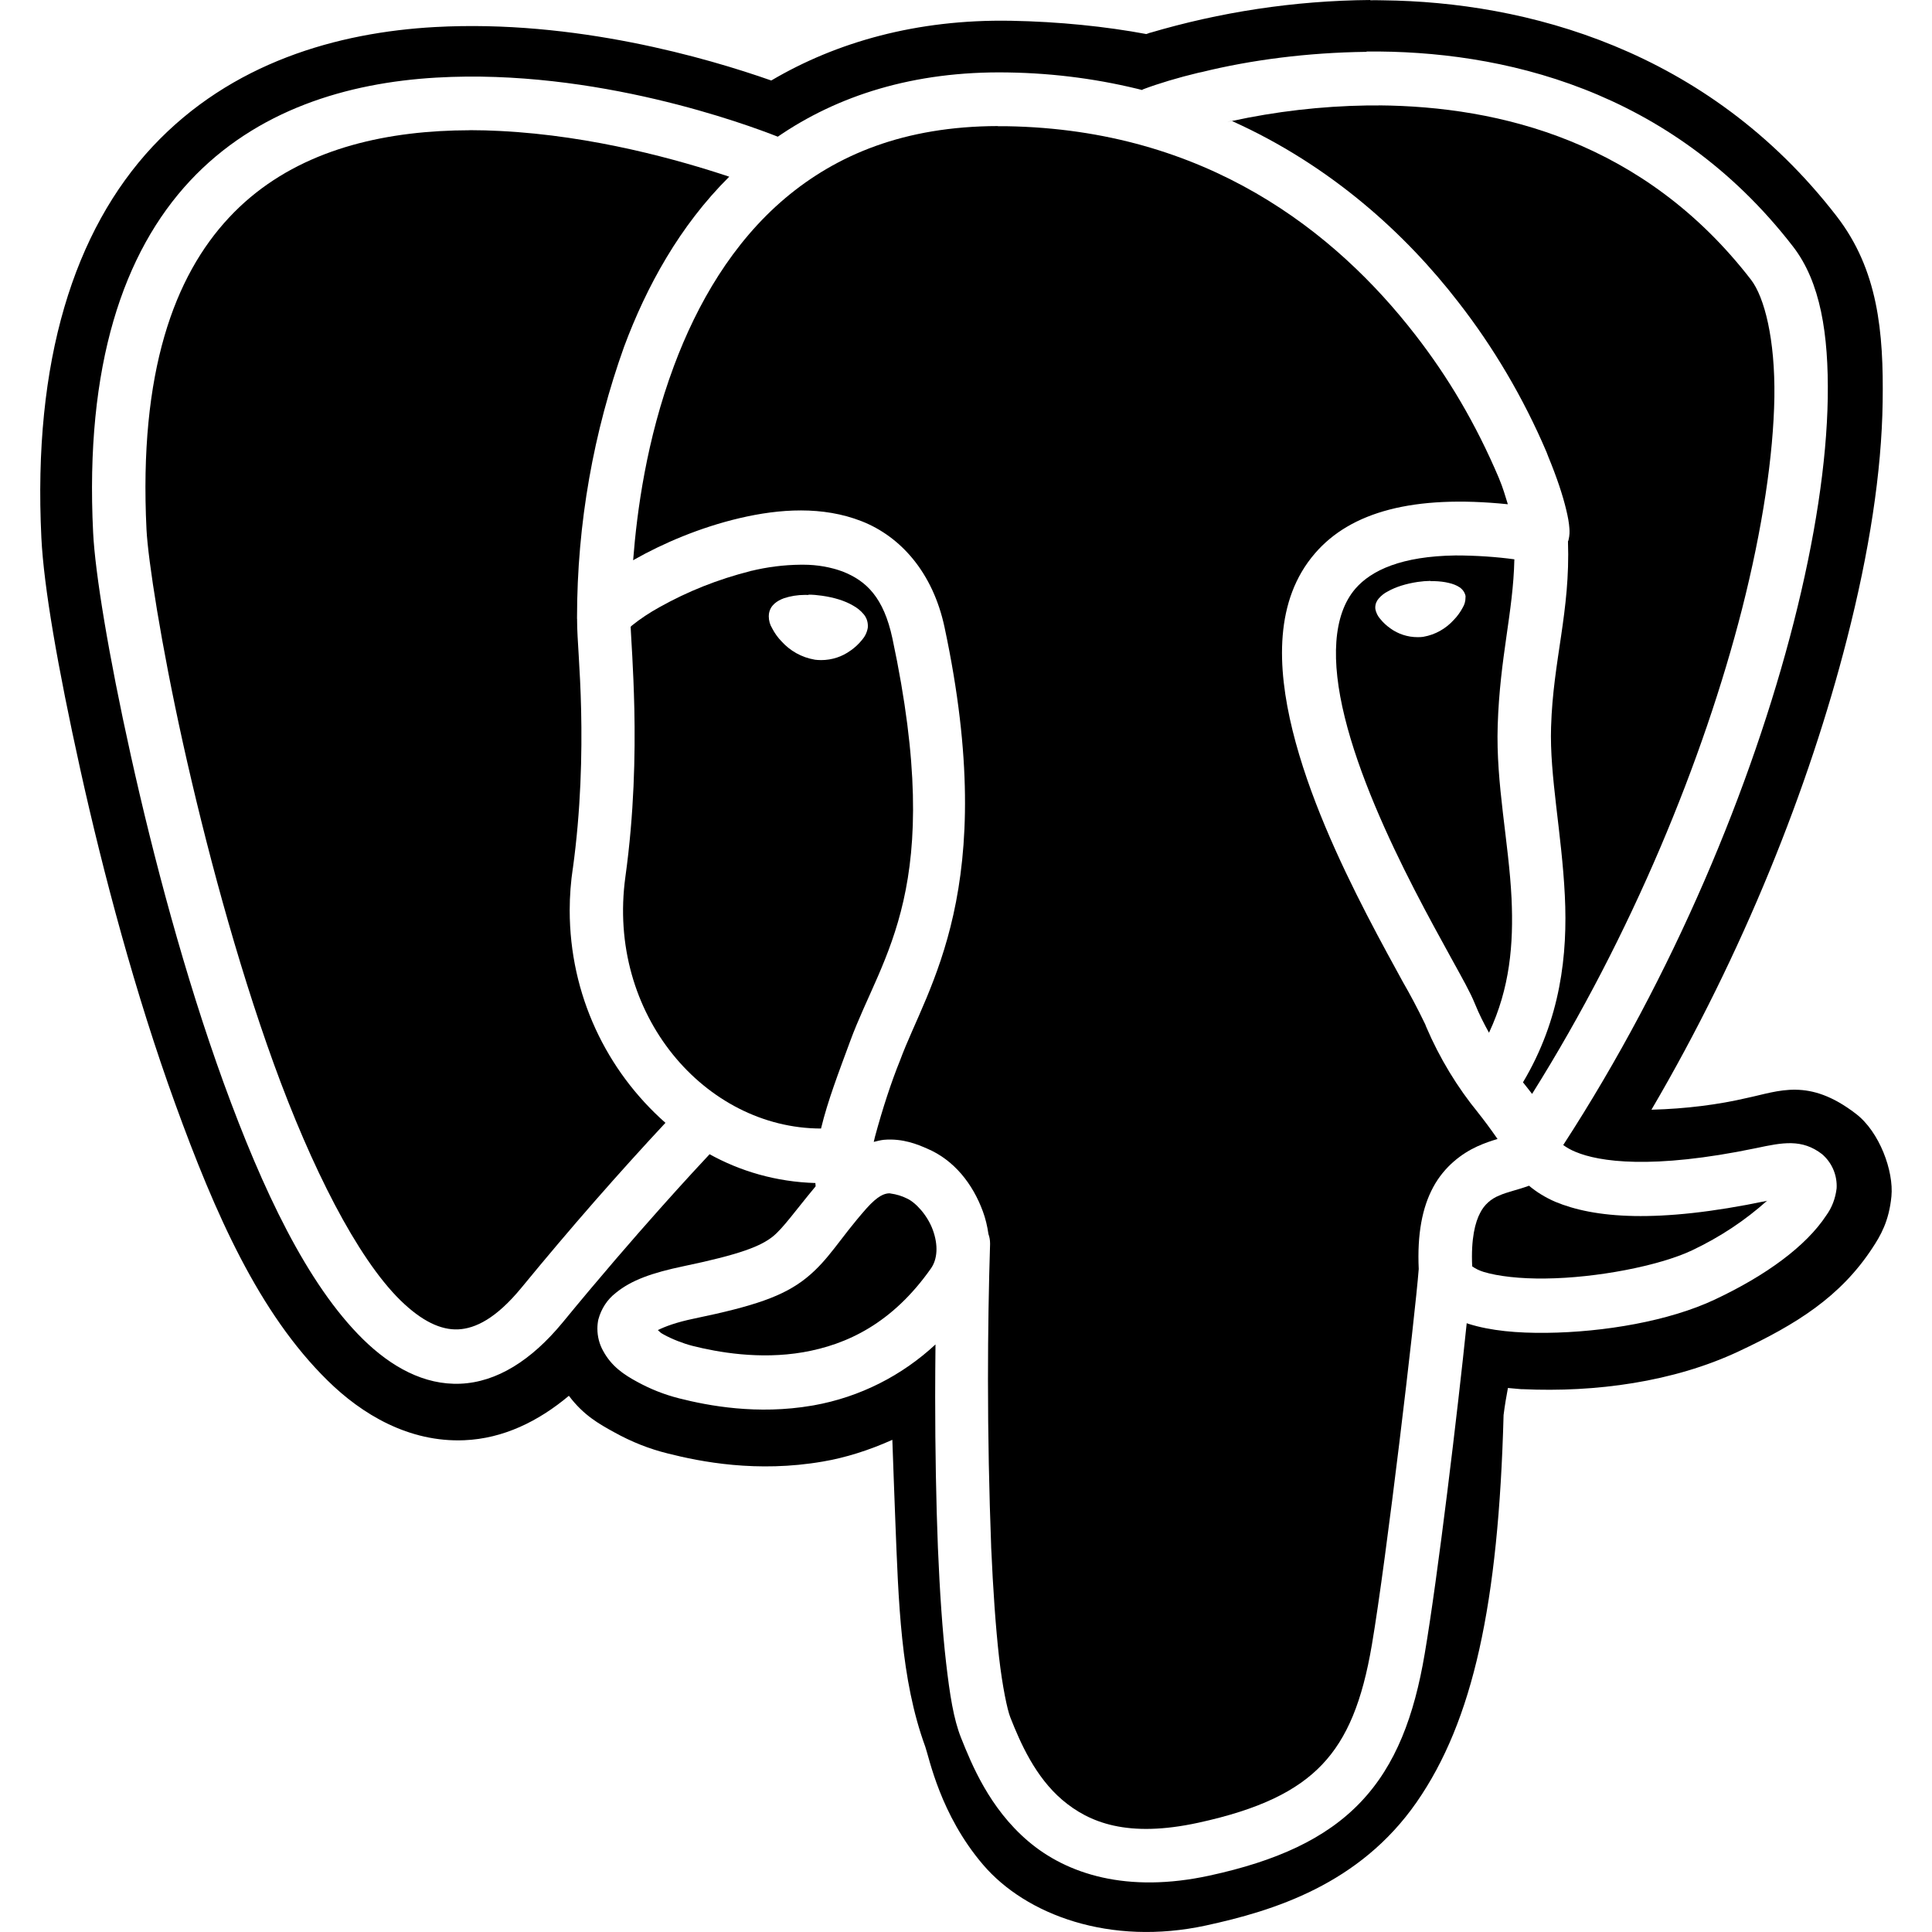
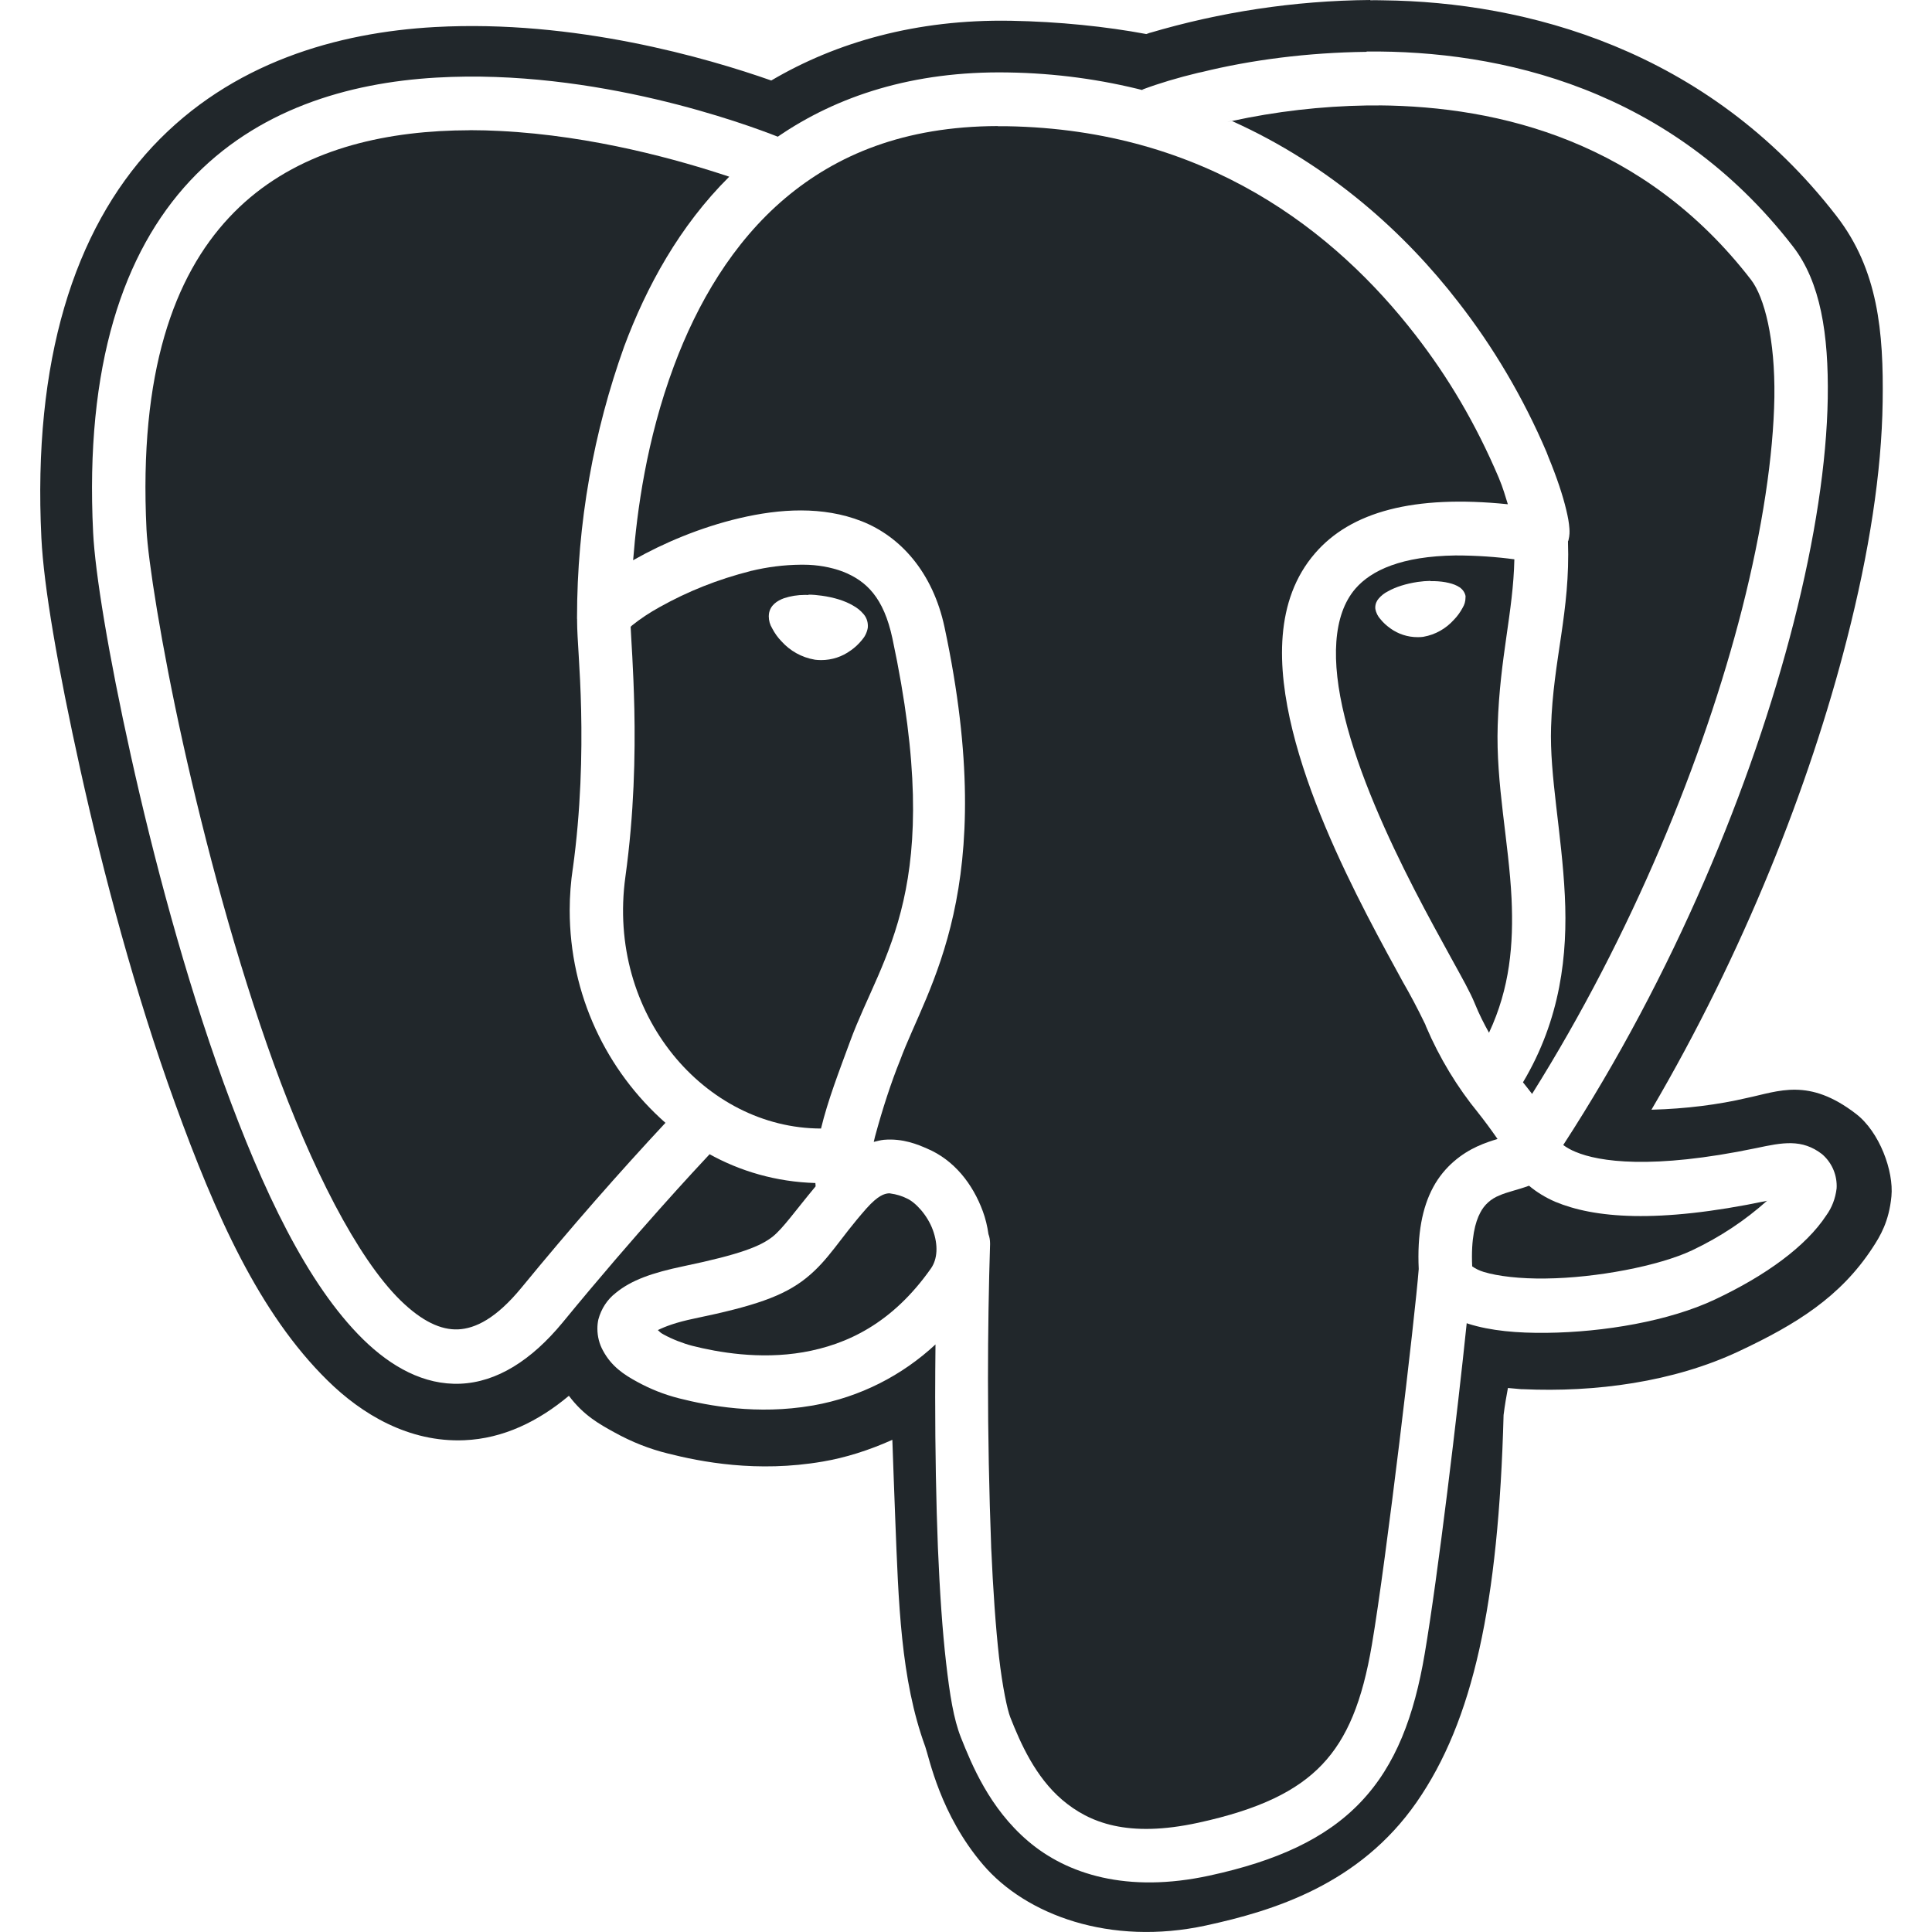
- <svg xmlns="http://www.w3.org/2000/svg" enable-background="new 0 0 24 24" viewBox="0 0 24 24" id="postgresql">
+ <svg xmlns="http://www.w3.org/2000/svg" fill="#21272b" enable-background="new 0 0 24 24" viewBox="0 0 24 24" id="postgresql">
  <polygon points="21.953 14.917 21.957 14.913 21.951 14.917 21.952 14.917" />
  <path d="M18.991,14.727l0.002,0.002v0.001l-0.003,0.001c-0.145,0.053-0.265,0.075-0.366,0.12c-0.103,0.041-0.186,0.116-0.235,0.212l-0.001,0.002c-0.062,0.115-0.116,0.319-0.1,0.666c0.041,0.03,0.091,0.053,0.142,0.069l0.004,0.001c0.169,0.052,0.452,0.086,0.768,0.081c0.63-0.007,1.406-0.156,1.818-0.35c0.355-0.169,0.659-0.373,0.93-0.615c-1.376,0.288-2.153,0.211-2.63,0.012C19.196,14.875,19.087,14.808,18.991,14.727z" />
  <polygon points="17.58 4.151 17.586 4.16 17.593 4.168" />
  <path d="M12.317 19.299c-.001-.025 0-.051-.001-.076 0-.01-.001-.017-.001-.027L12.317 19.299zM11.262 14.886c-.058-.029-.126-.05-.199-.06H11.06v-.002h-.021c-.052.005-.128.023-.276.188-.344.39-.464.635-.748.864-.284.228-.652.35-1.388.503-.233.048-.367.101-.455.144.029.024.026.03.069.053.108.06.246.113.358.142.316.08.836.173 1.378.08.542-.094 1.106-.357 1.587-1.04.083-.118.092-.292.024-.479C11.52 15.092 11.368 14.931 11.262 14.886zM15.3 1.502l-.057.011c.019-.004.04-.006.059-.01C15.301 1.503 15.301 1.502 15.3 1.502zM18.082 6.9c-.671.009-1.047.184-1.245.413-.28.325-.306.895-.132 1.597.173.703.53 1.489.866 2.142.168.327.331.621.462.86.132.24.229.41.288.555.054.134.115.252.176.362.26-.555.306-1.1.28-1.668-.034-.703-.196-1.422-.172-2.15.027-.851.193-1.405.207-2.063C18.593 6.918 18.339 6.9 18.082 6.9zM18.206 7.406l-.001.008c0 .003 0 .006 0 .01 0 .046-.013.09-.036.126l.001-.001c-.031.057-.067.107-.109.15-.098.109-.229.185-.377.211L17.68 7.911c-.021.003-.045.004-.07.004-.126 0-.242-.04-.337-.108l.002.001c-.049-.034-.092-.073-.127-.117L17.147 7.69c-.031-.034-.053-.078-.062-.125V7.563c0-.005-.001-.01-.001-.015 0-.043.016-.083.043-.113.032-.037.07-.067.114-.089l.002-.001c.095-.054.223-.094.368-.116.054-.008.108-.012.158-.013v.003h.049c.065.002.125.009.178.022.053.012.099.03.136.055C18.169 7.321 18.197 7.359 18.206 7.406L18.206 7.406zM7.077 11.307c0-.18.014-.356.04-.529l-.002.019c.102-.739.116-1.43.104-1.976C7.207 8.289 7.169 7.935 7.169 7.714c0-.003 0-.006 0-.009 0-.003 0-.007 0-.01V7.69L7.168 7.684V7.683c0-.002 0-.003 0-.005 0-1.184.208-2.319.585-3.372C8.03 3.562 8.442 2.807 9.059 2.195 8.452 1.993 7.376 1.685 6.21 1.627c-.112-.006-.243-.01-.374-.01H5.835v.001c-.125 0-.251.004-.375.011C4.462 1.687 3.518 1.98 2.844 2.704 2.168 3.428 1.723 4.615 1.82 6.58c.019.372.179 1.414.453 2.652.275 1.238.662 2.695 1.128 3.982.467 1.287 1.033 2.407 1.571 2.937.271.265.506.372.719.363.214-.01.472-.135.787-.518.619-.754 1.204-1.421 1.808-2.069l-.02.021C7.536 13.303 7.077 12.36 7.077 11.307z" />
  <path d="M12.396 1.568V1.566c-1.168.003-2.005.36-2.641.895C9.1 3.014 8.661 3.771 8.372 4.546c-.343.92-.46 1.81-.507 2.414l.013-.008c.353-.2.816-.4 1.312-.516.496-.116 1.03-.151 1.514.039.484.19.884.637 1.029 1.315.695 3.257-.216 4.468-.552 5.382-.107.263-.218.601-.311.946l-.016.067c.042-.01.085-.022.127-.026.237-.02.423.06.533.108.338.142.57.44.695.78.033.089.056.185.07.284.013.034.02.074.02.115 0 .004 0 .008 0 .012-.016.5-.026 1.087-.026 1.677 0 .699.014 1.395.04 2.088.023.526.056.992.097 1.359.043.374.103.657.141.753.126.32.311.739.645 1.024.334.284.813.474 1.688.284.759-.165 1.227-.394 1.54-.723.313-.329.499-.787.618-1.488.179-1.05.538-4.095.582-4.668-.02-.432.043-.764.18-1.017.14-.26.358-.419.545-.505.094-.043.182-.072.254-.093-.088-.127-.167-.233-.249-.336l.009.011c-.259-.316-.48-.679-.647-1.07l-.011-.029c-.101-.209-.186-.367-.275-.522l.021.039c-.131-.24-.297-.54-.471-.877-.348-.675-.726-1.493-.923-2.29-.196-.796-.224-1.62.278-2.201.444-.516 1.225-.73 2.396-.61-.034-.105-.055-.192-.114-.332-.285-.67-.628-1.248-1.035-1.772-.993-1.282-2.598-2.551-5.076-2.592H12.396zM11.622 16.666c0 .012 0 .023 0 .035l0 0V16.666z" />
  <polygon points="7.851 7.77 7.853 7.769 7.856 7.766" />
  <path d="M14.231,0.421c0.017-0.005,0.035-0.007,0.051-0.011l0.02-0.006L14.231,0.421z" />
  <polygon points="9.321 7.093 9.331 7.092 9.339 7.089" />
  <polygon points="10.047 7.391 10.045 7.391 10.045 7.391" />
  <path d="M10.56,12.937c0.401-1.094,1.19-1.892,0.526-5.006c-0.109-0.51-0.324-0.716-0.62-0.832c-0.144-0.053-0.311-0.084-0.486-0.084c-0.011,0-0.023,0-0.034,0l0.002,0C9.735,7.017,9.529,7.044,9.331,7.092C8.911,7.198,8.541,7.348,8.197,7.54c-0.129,0.071-0.24,0.145-0.344,0.228L7.834,7.786c0.006,0.146,0.034,0.5,0.046,1.021c0.012,0.57-0.002,1.297-0.111,2.084c-0.236,1.71,0.99,3.126,2.43,3.128C10.284,13.668,10.422,13.312,10.56,12.937z M9.709,7.968L9.709,7.968C9.662,7.92,9.624,7.866,9.593,7.807L9.591,7.803C9.565,7.761,9.55,7.71,9.55,7.655c0-0.01,0.001-0.02,0.002-0.03v0.001C9.567,7.518,9.655,7.462,9.74,7.431C9.819,7.405,9.907,7.39,10.001,7.39c0.014,0,0.028,0,0.044,0.001l-0.001-0.004c0.052,0,0.108,0.005,0.164,0.013c0.151,0.021,0.286,0.062,0.388,0.122c0.051,0.028,0.095,0.063,0.13,0.105l0.001,0.001c0.034,0.039,0.054,0.09,0.054,0.147c0,0.008,0,0.016-0.001,0.024V7.798c-0.01,0.06-0.037,0.112-0.074,0.154c-0.041,0.05-0.087,0.093-0.139,0.129l-0.002,0.001C10.464,8.156,10.337,8.2,10.2,8.2c-0.027,0-0.054-0.002-0.08-0.005h0.003C9.957,8.167,9.815,8.085,9.709,7.968z" />
  <path d="M8.177 7.55c.007-.004.014-.006.02-.01C8.198 7.54 8.199 7.539 8.2 7.538L8.177 7.55zM18.115 3.752c.433.555.808 1.187 1.097 1.865l.021.055c.109.264.182.487.223.66.021.087.035.16.04.236.002.038.004.077-.012.144 0 .003-.005.01-.006.013.03.876-.185 1.47-.21 2.306-.02.606.133 1.318.171 2.095.036.73-.051 1.532-.52 2.319.04.048.075.096.113.144 1.239-1.975 2.132-4.16 2.608-6.023.255-1.003.39-1.912.402-2.632.01-.72-.123-1.242-.291-1.46-1.326-1.716-3.119-2.153-4.623-2.165V1.31h-.144c-.58.009-1.14.076-1.681.193C16.531 2.055 17.461 2.905 18.115 3.752z" />
-   <path d="M12.561,0.258h-0.01C11.387,0.238,10.388,0.524,9.581,1C8.787,0.721,7.14,0.24,5.403,0.336C4.194,0.403,2.874,0.775,1.896,1.82C0.921,2.865,0.406,4.482,0.514,6.682c0.03,0.607,0.201,1.597,0.484,2.879c0.284,1.282,0.682,2.783,1.179,4.152c0.497,1.37,1.041,2.6,1.892,3.436c0.425,0.419,1.01,0.771,1.699,0.742c0.484-0.02,0.921-0.235,1.299-0.552c0.184,0.245,0.38,0.352,0.559,0.451C7.851,17.915,8.07,18,8.297,18.056c0.408,0.103,1.106,0.241,1.924,0.1c0.279-0.047,0.572-0.139,0.864-0.27c0.011,0.33,0.024,0.653,0.036,0.98c0.041,1.036,0.066,1.993,0.373,2.832c0.049,0.137,0.185,0.843,0.718,1.466c0.533,0.624,1.579,1.013,2.769,0.755c0.84-0.182,1.907-0.51,2.617-1.532c0.701-1.01,1.017-2.459,1.08-4.809c0.016-0.127,0.035-0.235,0.054-0.336l0.167,0.015h0.02c0.896,0.041,1.868-0.088,2.68-0.47c0.719-0.337,1.263-0.678,1.66-1.283c0.099-0.15,0.207-0.331,0.237-0.643c0.03-0.312-0.147-0.8-0.441-1.025c-0.588-0.452-0.957-0.28-1.353-0.197c-0.353,0.083-0.761,0.135-1.179,0.146h-0.008c1.142-1.947,1.961-4.015,2.428-5.845c0.277-1.08,0.432-2.076,0.444-2.947c0.013-0.871-0.057-1.642-0.573-2.309c-1.611-2.084-3.876-2.66-5.629-2.68c-0.054-0.001-0.109-0.002-0.163-0.001V0c-0.954,0.008-1.872,0.152-2.741,0.409L14.24,0.423C13.738,0.329,13.155,0.269,12.561,0.258z M14.93,0.895c0.612-0.151,1.316-0.242,2.04-0.251h0.006l0.001-0.004c1.658-0.016,3.775,0.455,5.296,2.422c0.342,0.442,0.444,1.088,0.432,1.884c-0.013,0.795-0.158,1.747-0.424,2.79c-0.516,2.02-1.49,4.375-2.862,6.488c0.045,0.033,0.097,0.062,0.151,0.084l0.005,0.002c0.286,0.12,0.939,0.223,2.242-0.048c0.328-0.07,0.568-0.117,0.817,0.075c0.112,0.096,0.182,0.238,0.182,0.397c0,0.01,0,0.02-0.001,0.03v-0.001c-0.015,0.127-0.06,0.241-0.129,0.336c-0.252,0.383-0.749,0.746-1.385,1.045c-0.564,0.266-1.373,0.405-2.09,0.413c-0.36,0.004-0.691-0.024-0.973-0.113l-0.018-0.007c-0.109,1.06-0.359,3.153-0.522,4.108c-0.13,0.77-0.358,1.382-0.794,1.84c-0.435,0.458-1.05,0.734-1.878,0.914c-1.025,0.223-1.773-0.017-2.255-0.428c-0.481-0.41-0.701-0.954-0.834-1.287c-0.091-0.23-0.138-0.528-0.184-0.926s-0.079-0.885-0.102-1.434c-0.022-0.558-0.034-1.214-0.034-1.873c0-0.217,0.002-0.433,0.004-0.65c-0.413,0.384-0.935,0.654-1.515,0.757l-0.018,0.003c-0.681,0.117-1.288,0.002-1.651-0.09c-0.193-0.049-0.361-0.118-0.519-0.204c-0.166-0.09-0.324-0.193-0.43-0.394c-0.042-0.077-0.067-0.17-0.067-0.268c0-0.039,0.004-0.078,0.012-0.114c0.036-0.134,0.111-0.248,0.214-0.328l0.001-0.001c0.196-0.161,0.454-0.251,0.845-0.333c0.71-0.148,0.958-0.249,1.109-0.37c0.128-0.104,0.274-0.314,0.53-0.622c-0.001-0.009-0.002-0.024-0.003-0.038v-0.003c-0.484-0.014-0.935-0.145-1.329-0.366l0.015,0.008c-0.148,0.158-0.905,0.968-1.827,2.092c-0.388,0.47-0.817,0.74-1.269,0.759s-0.861-0.211-1.209-0.552c-0.695-0.683-1.249-1.858-1.732-3.186c-0.482-1.328-0.874-2.807-1.153-4.067c-0.28-1.26-0.444-2.276-0.468-2.766c-0.104-2.082,0.377-3.485,1.202-4.37c0.826-0.885,1.958-1.22,3.061-1.284c1.981-0.115,3.861,0.584,4.242,0.734C10.396,1.194,11.341,0.88,12.52,0.9c0.594,0.009,1.165,0.088,1.711,0.229l-0.05-0.011l0.02-0.009c0.191-0.072,0.435-0.145,0.685-0.205L14.93,0.895z" />
+   <path d="M12.561,0.258h-0.01C11.387,0.238,10.388,0.524,9.581,1C8.787,0.721,7.14,0.24,5.403,0.336C4.194,0.403,2.874,0.775,1.896,1.82C0.921,2.865,0.406,4.482,0.514,6.682c0.03,0.607,0.201,1.597,0.484,2.879c0.284,1.282,0.682,2.783,1.179,4.152c0.497,1.37,1.041,2.6,1.892,3.436c0.425,0.419,1.01,0.771,1.699,0.742c0.484-0.02,0.921-0.235,1.299-0.552c0.184,0.245,0.38,0.352,0.559,0.451C7.851,17.915,8.07,18,8.297,18.056c0.408,0.103,1.106,0.241,1.924,0.1c0.279-0.047,0.572-0.139,0.864-0.27c0.011,0.33,0.024,0.653,0.036,0.98c0.041,1.036,0.066,1.993,0.373,2.832c0.049,0.137,0.185,0.843,0.718,1.466c0.533,0.624,1.579,1.013,2.769,0.755c0.84-0.182,1.907-0.51,2.617-1.532c0.701-1.01,1.017-2.459,1.08-4.809c0.016-0.127,0.035-0.235,0.054-0.336l0.167,0.015h0.02c0.896,0.041,1.868-0.088,2.68-0.47c0.719-0.337,1.263-0.678,1.66-1.283c0.099-0.15,0.207-0.331,0.237-0.643c0.03-0.312-0.147-0.8-0.441-1.025c-0.588-0.452-0.957-0.28-1.353-0.197c-0.353,0.083-0.761,0.135-1.179,0.146h-0.008c1.142-1.947,1.961-4.015,2.428-5.845c0.277-1.08,0.432-2.076,0.444-2.947c0.013-0.871-0.057-1.642-0.573-2.309c-1.611-2.084-3.876-2.66-5.629-2.68c-0.054-0.001-0.109-0.002-0.163-0.001V0c-0.954,0.008-1.872,0.152-2.741,0.409L14.24,0.423C13.738,0.329,13.155,0.269,12.561,0.258z M14.93,0.895c0.612-0.151,1.316-0.242,2.04-0.251h0.006l0.001-0.004c1.658-0.016,3.775,0.455,5.296,2.422c0.342,0.442,0.444,1.088,0.432,1.884c-0.013,0.795-0.158,1.747-0.424,2.79c-0.516,2.02-1.49,4.375-2.862,6.488c0.045,0.033,0.097,0.062,0.151,0.084l0.005,0.002c0.286,0.12,0.939,0.223,2.242-0.048c0.328-0.07,0.568-0.117,0.817,0.075c0.112,0.096,0.182,0.238,0.182,0.397c0,0.01,0,0.02-0.001,0.03v-0.001c-0.015,0.127-0.06,0.241-0.129,0.336c-0.252,0.383-0.749,0.746-1.385,1.045c-0.564,0.266-1.373,0.405-2.09,0.413c-0.36,0.004-0.691-0.024-0.973-0.113l-0.018-0.007c-0.109,1.06-0.359,3.153-0.522,4.108c-0.13,0.77-0.358,1.382-0.794,1.84c-0.435,0.458-1.05,0.734-1.878,0.914c-1.025,0.223-1.773-0.017-2.255-0.428c-0.481-0.41-0.701-0.954-0.834-1.287c-0.091-0.23-0.138-0.528-0.184-0.926s-0.079-0.885-0.102-1.434c-0.022-0.558-0.034-1.214-0.034-1.873c0-0.217,0.002-0.433,0.004-0.65c-0.413,0.384-0.935,0.654-1.515,0.757l-0.018,0.003c-0.681,0.117-1.288,0.002-1.651-0.09c-0.193-0.049-0.361-0.118-0.519-0.204c-0.166-0.09-0.324-0.193-0.43-0.394c-0.042-0.077-0.067-0.17-0.067-0.268c0-0.039,0.004-0.078,0.012-0.114c0.036-0.134,0.111-0.248,0.214-0.328l0.001-0.001c0.196-0.161,0.454-0.251,0.845-0.333c0.71-0.148,0.958-0.249,1.109-0.37c0.128-0.104,0.274-0.314,0.53-0.622c-0.001-0.009-0.002-0.024-0.003-0.038v-0.003c-0.484-0.014-0.935-0.145-1.329-0.366l0.015,0.008c-0.148,0.158-0.905,0.968-1.827,2.092c-0.388,0.47-0.817,0.74-1.269,0.759s-0.861-0.211-1.209-0.552c-0.695-0.683-1.249-1.858-1.732-3.186c-0.482-1.328-0.874-2.807-1.153-4.067c-0.28-1.26-0.444-2.276-0.468-2.766c-0.104-2.082,0.377-3.485,1.202-4.37c0.826-0.885,1.958-1.22,3.061-1.284c1.981-0.115,3.861,0.584,4.242,0.734C10.396,1.194,11.341,0.88,12.52,0.9c0.594,0.009,1.165,0.088,1.711,0.229l-0.05-0.011l0.02-0.009c0.191-0.072,0.435-0.145,0.685-0.205L14.93,0.895z" fill="#21272b" />
</svg>
